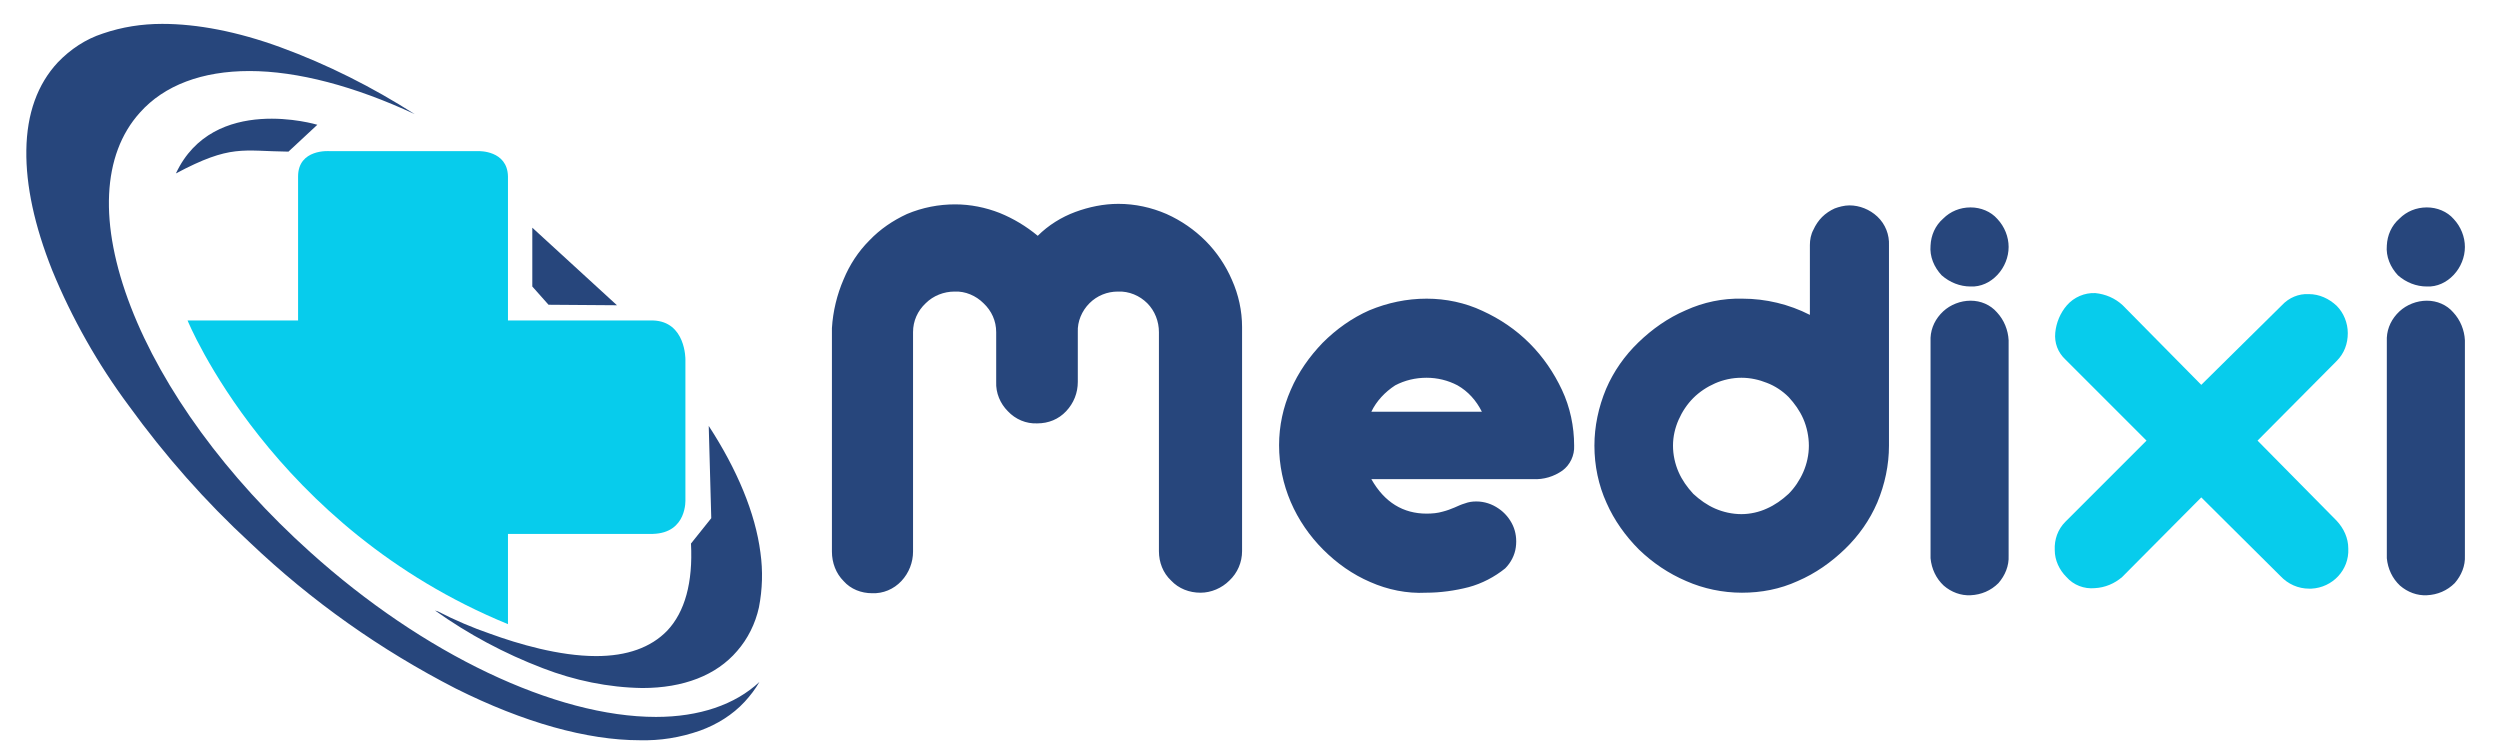
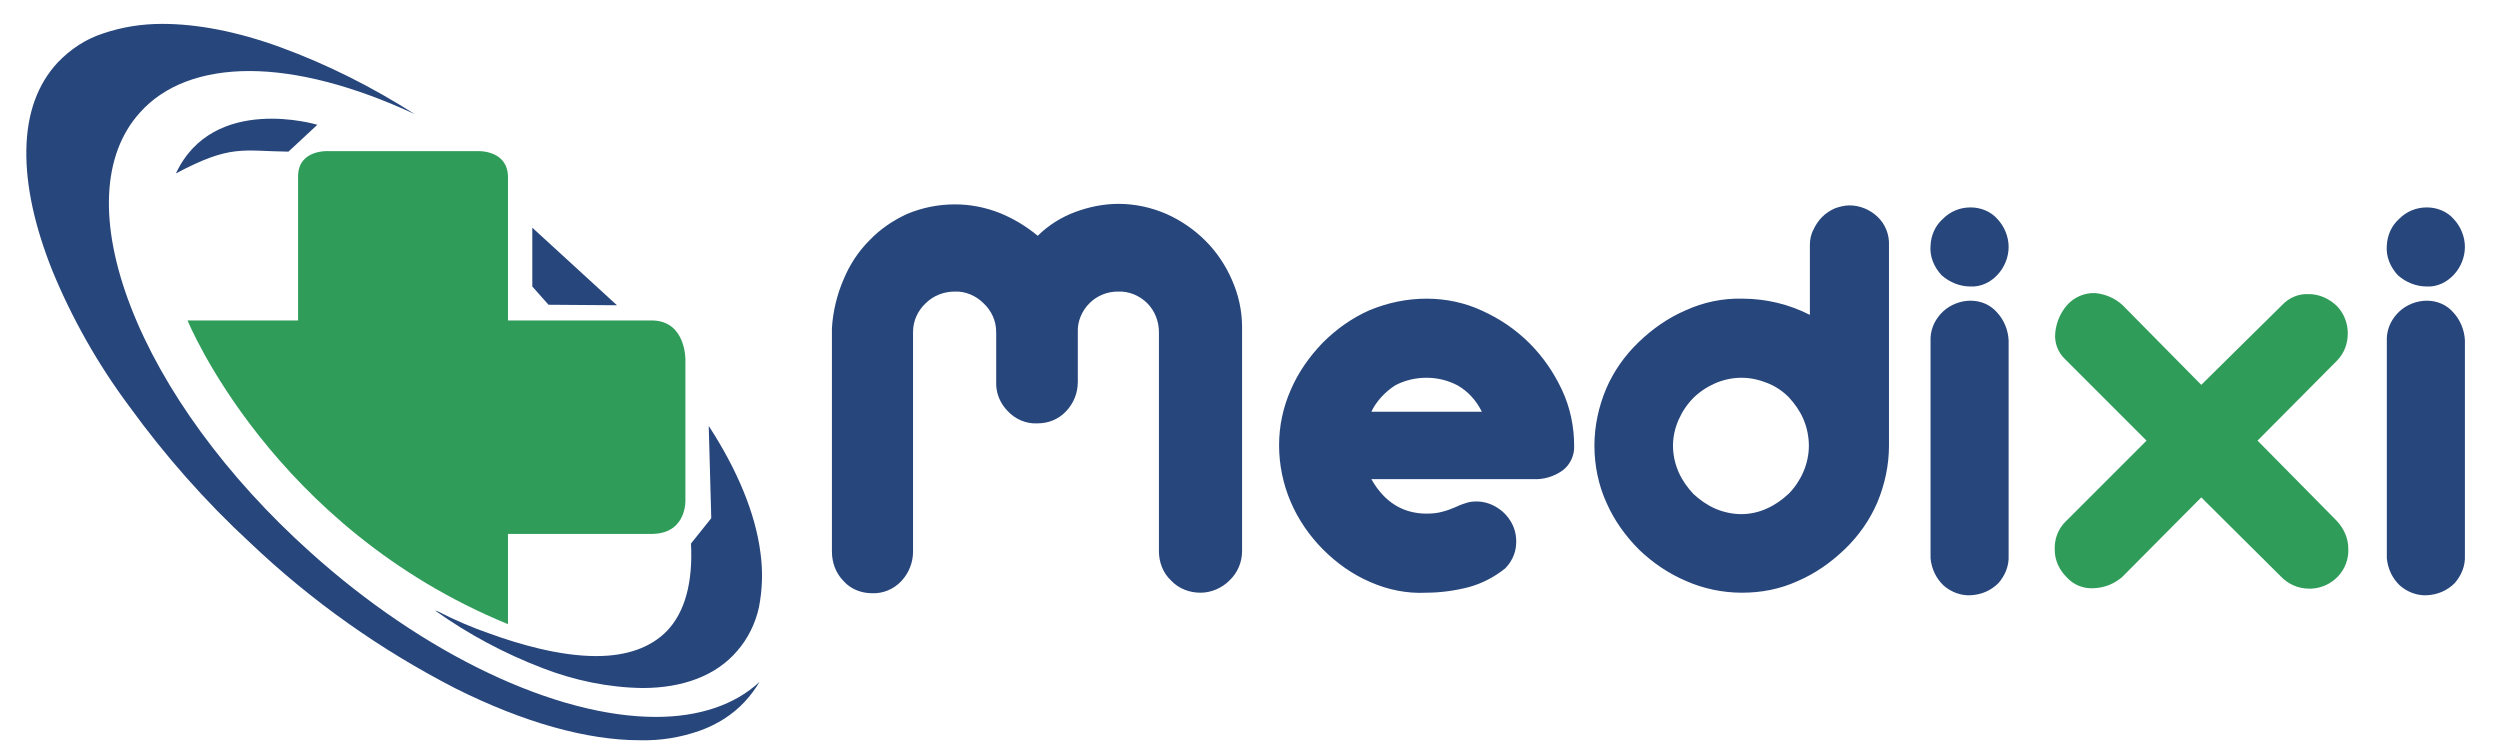
<svg xmlns="http://www.w3.org/2000/svg" xmlns:xlink="http://www.w3.org/1999/xlink" width="139" height="42" version="1.1" id="Ebene_1" x="0px" y="0px" viewBox="0 0 491 149" style="enable-background:new 0 0 491 149;" xml:space="preserve">
  <style type="text/css">
	.st0{clip-path:url(#SVGID_00000137832438552219165290000002202100209040932252_);}
	.st1{fill:#27467C;}
- 	.st2{fill:#07CCEC;}
+ 	.st2{fill:#309c5a;}
</style>
  <g>
    <defs>
      <rect id="SVGID_1_" width="491" height="149" />
    </defs>
    <clipPath id="SVGID_00000140722143463290233580000009277906836899948220_">
      <use xlink:href="#SVGID_1_" style="overflow:visible;" />
    </clipPath>
    <g id="plus" style="clip-path:url(#SVGID_00000140722143463290233580000009277906836899948220_);">
      <g id="Component_1_1" transform="translate(4.136 4.711)">
        <path id="Path_8" class="st1" d="M121,141.3c-10.4,0-22.9-3.5-36.3-10.2c-14.8-7.6-28.4-17.2-40.5-28.7     c-8.9-8.2-16.9-17.3-24-27.1C14.1,67.1,9,58.1,5.1,48.6C1.6,39.8-0.1,31.9,0,24.9c0.1-7.2,2.2-13,6.2-17.3C8.7,5,11.7,3,15.1,1.9     c3.8-1.3,7.7-1.9,11.7-1.9c6.9,0,14.8,1.5,23.3,4.6c9.3,3.4,18.2,7.9,26.5,13.2c-11.8-5.5-23.1-8.5-32.6-8.5     c-9.3,0-16.8,2.8-21.6,8.2c-7.5,8.3-8.1,22-1.8,38.3s18.9,33.6,35.4,48.4c22.3,20.1,48.4,32.5,68.2,32.5c8.5,0,15.6-2.4,20.4-6.9     c-0.8,1.4-1.8,2.7-2.9,3.9c-2.4,2.6-5.5,4.5-8.8,5.7C128.9,140.8,125,141.4,121,141.3L121,141.3z M101.9,127.1     c-7.6-2.9-14.7-6.7-21.3-11.4l0.6,0.2c3.3,1.7,6.8,3.2,10.3,4.4c5.5,2,13.6,4.4,20.9,4.4c6.1,0,10.8-1.7,14-5     c3.5-3.7,5.1-9.5,4.7-17.2l4-5l-0.5-18.2c5.6,8.6,9.2,17.2,10.2,25c0.5,3.6,0.4,7.2-0.3,10.8c-0.7,3.2-2.2,6.2-4.3,8.6     c-4.1,4.8-10.6,7.3-18.7,7.3C114.8,130.9,108.1,129.5,101.9,127.1z M103,55.4l-3.2-3.6V40.2l16.7,15.3L103,55.4z M57.4,19.9     l-5.7,5.3c-9.1-0.1-11.3-1.5-22.2,4.3C36.9,13.7,57.4,19.9,57.4,19.9z" />
        <path id="Path_4" class="st2" d="M31.8,58.5h21.8V30.1c0-5.5,6.2-5,6.2-5h29.4c0,0,5.7-0.2,5.8,5v28.4h28.6     c6.5,0.2,6.4,7.7,6.4,7.7v27.6c0,0,0.4,6.6-6.4,6.8H95v17.8C48.4,99.3,31.8,58.5,31.8,58.5z" />
        <path id="Path_6" class="st1" d="M183.2,35.6c3,0,6,0.6,8.8,1.7c2.7,1.1,5.2,2.6,7.5,4.5c2.1-2.1,4.7-3.7,7.4-4.7     c2.7-1,5.6-1.6,8.5-1.6c3.3,0,6.5,0.7,9.5,2c2.9,1.3,5.5,3.1,7.7,5.3c2.2,2.2,4,4.9,5.2,7.7c1.3,2.9,2,6.1,2,9.3v44.2     c0,2.2-0.9,4.3-2.5,5.8c-1.5,1.5-3.6,2.4-5.7,2.4c-2.2,0-4.3-0.8-5.8-2.4c-1.6-1.5-2.4-3.6-2.4-5.8V60.8c0-2.1-0.8-4.2-2.3-5.7     c-1.5-1.5-3.6-2.4-5.8-2.3c-2.1,0-4.1,0.8-5.6,2.3c-1.5,1.5-2.4,3.6-2.3,5.7v9.8c0,2.2-0.8,4.2-2.3,5.8c-1.5,1.6-3.5,2.4-5.7,2.4     c-2.2,0.1-4.3-0.8-5.8-2.4c-1.5-1.5-2.4-3.6-2.3-5.8v-9.8c0-2.2-0.9-4.2-2.5-5.7c-1.5-1.5-3.6-2.4-5.7-2.3     c-2.1,0-4.2,0.8-5.7,2.3c-1.6,1.5-2.5,3.5-2.5,5.7v43.3c0,2.1-0.8,4.2-2.3,5.8c-1.5,1.6-3.6,2.5-5.8,2.4c-2.1,0-4.2-0.8-5.6-2.4     c-1.5-1.5-2.3-3.6-2.3-5.8V60c0.2-3.3,1-6.6,2.3-9.6c1.2-2.9,2.9-5.5,5.1-7.7c2.1-2.2,4.6-3.9,7.4-5.2     C176.8,36.2,180,35.6,183.2,35.6z M276.2,54.2c3.8,0,7.6,0.8,11,2.4c3.5,1.6,6.6,3.7,9.3,6.4c2.7,2.7,4.8,5.8,6.4,9.2     c1.6,3.4,2.4,7.2,2.4,11c0.1,1.9-0.8,3.8-2.3,4.9c-1.7,1.2-3.7,1.8-5.8,1.7h-31.9c2.6,4.6,6.3,6.8,10.9,6.8     c1.1,0,2.2-0.1,3.2-0.4c0.8-0.2,1.6-0.5,2.3-0.8c0.7-0.3,1.3-0.6,2-0.8c0.8-0.3,1.5-0.4,2.3-0.4c1.6,0,3.1,0.5,4.4,1.4     c1.2,0.8,2.2,2,2.8,3.3c0.6,1.3,0.8,2.8,0.6,4.3c-0.2,1.6-1,3.1-2.1,4.2c-2.1,1.7-4.6,3-7.2,3.7c-2.7,0.7-5.6,1.1-8.4,1.1     c-3.8,0.2-7.6-0.6-11-2.1c-3.5-1.5-6.6-3.7-9.3-6.4c-2.7-2.7-4.9-5.9-6.4-9.4c-1.5-3.5-2.3-7.3-2.3-11.2c0-3.8,0.8-7.5,2.3-10.9     c1.5-3.5,3.7-6.6,6.3-9.3c2.7-2.7,5.8-4.9,9.2-6.4C268.5,55,272.3,54.2,276.2,54.2z M287.1,76.5c-1.1-2.2-2.7-4-4.8-5.2     c-1.9-1-4-1.5-6.1-1.5c-2.2,0-4.3,0.5-6.2,1.5c-2,1.3-3.7,3.1-4.7,5.2H287.1z M359.6,35.8c2,0,4,0.8,5.5,2.2     c1.6,1.5,2.4,3.6,2.3,5.7v39.5c0,3.8-0.8,7.6-2.3,11.2c-1.5,3.5-3.7,6.6-6.4,9.2c-2.7,2.6-5.8,4.8-9.3,6.3     c-3.5,1.6-7.2,2.3-11,2.3c-3.8,0-7.6-0.8-11-2.3c-3.5-1.5-6.6-3.6-9.3-6.2c-2.7-2.7-4.9-5.8-6.4-9.2c-1.6-3.5-2.4-7.4-2.4-11.3     c0-3.8,0.8-7.6,2.3-11.2c1.5-3.5,3.7-6.6,6.4-9.2c2.7-2.6,5.8-4.8,9.3-6.3c3.5-1.6,7.3-2.4,11.2-2.3c4.6,0,9.2,1.1,13.3,3.2V43.6     c0-1,0.2-2.1,0.7-3c0.4-0.9,1-1.8,1.7-2.5c0.7-0.7,1.6-1.3,2.5-1.7C357.5,36.1,358.6,35.8,359.6,35.8z M338.3,69.8     c-1.8,0-3.6,0.4-5.2,1.1c-1.6,0.7-3.1,1.7-4.3,2.9c-1.2,1.2-2.2,2.7-2.9,4.3c-0.7,1.6-1.1,3.3-1.1,5.1c0,1.8,0.4,3.6,1.1,5.2     c0.7,1.6,1.7,3,2.9,4.3c1.3,1.2,2.7,2.2,4.3,2.9c1.6,0.7,3.4,1.1,5.2,1.1c1.7,0,3.5-0.4,5-1.1c1.6-0.7,3-1.7,4.3-2.9     c1.2-1.2,2.2-2.7,2.9-4.3c0.7-1.6,1.1-3.4,1.1-5.2c0-1.8-0.4-3.7-1.1-5.3c-0.7-1.6-1.7-3-2.9-4.3c-1.2-1.2-2.7-2.2-4.3-2.8     C341.8,70.2,340.1,69.8,338.3,69.8z M383.5,36.2c2,0,4,0.8,5.3,2.3C390.2,40,391,42,391,44c0,2-0.8,4-2.2,5.5     c-1.4,1.5-3.3,2.4-5.3,2.3c-2.1,0-4.1-0.8-5.7-2.2c-1.5-1.6-2.4-3.7-2.2-5.9c0.1-2,0.9-3.9,2.5-5.3     C379.5,37,381.4,36.2,383.5,36.2L383.5,36.2z M383.5,54.6c2,0,3.9,0.8,5.2,2.3c1.4,1.5,2.2,3.5,2.3,5.5v42.5c0.1,2-0.7,3.9-2,5.4     c-1.5,1.5-3.4,2.3-5.5,2.4c-1.9,0.1-3.8-0.6-5.3-1.9c-1.5-1.4-2.4-3.3-2.6-5.4V61.9c0.1-2,1-3.8,2.5-5.2     C379.5,55.4,381.5,54.6,383.5,54.6L383.5,54.6z M473.5,36.2c2,0,4,0.8,5.3,2.3C480.2,40,481,42,481,44c0,2-0.8,4-2.2,5.5     c-1.4,1.5-3.3,2.4-5.3,2.3c-2.1,0-4.1-0.8-5.7-2.2c-1.5-1.6-2.4-3.7-2.2-5.9c0.1-2,0.9-3.9,2.5-5.3     C469.5,37,471.4,36.2,473.5,36.2L473.5,36.2z M473.5,54.6c2,0,3.9,0.8,5.2,2.3c1.4,1.5,2.2,3.5,2.3,5.5v42.5c0.1,2-0.7,3.9-2,5.4     c-1.5,1.5-3.4,2.3-5.5,2.4c-1.9,0.1-3.8-0.6-5.3-1.9c-1.5-1.4-2.4-3.3-2.6-5.4V61.9c0.1-2,1-3.8,2.5-5.2     C469.5,55.4,471.5,54.6,473.5,54.6L473.5,54.6z" />
        <path id="Path_7" class="st2" d="M444.9,55.5c1.4-1.5,3.3-2.3,5.3-2.2c2.1,0,4,0.9,5.5,2.3c1.4,1.4,2.2,3.4,2.2,5.4     c0,2.1-0.7,4-2.2,5.5l-15.6,15.7L455.7,98c1.4,1.5,2.3,3.4,2.3,5.5c0.2,4.2-3.1,7.7-7.3,7.9c-0.1,0-0.3,0-0.4,0     c-2.2,0-4.2-0.9-5.7-2.5L429,93.4l-15.6,15.7c-1.5,1.3-3.4,2.1-5.4,2.2c-2.1,0.2-4.2-0.6-5.6-2.2c-1.4-1.4-2.3-3.3-2.3-5.3     c-0.1-2.1,0.6-4.1,2.1-5.6l16-16l-16-16c-1.5-1.4-2.2-3.3-2-5.3c0.2-2,1-3.9,2.3-5.4c1.4-1.6,3.5-2.5,5.6-2.4     c2,0.2,3.9,1,5.4,2.4L429,71.2L444.9,55.5z" />
      </g>
    </g>
  </g>
</svg>
